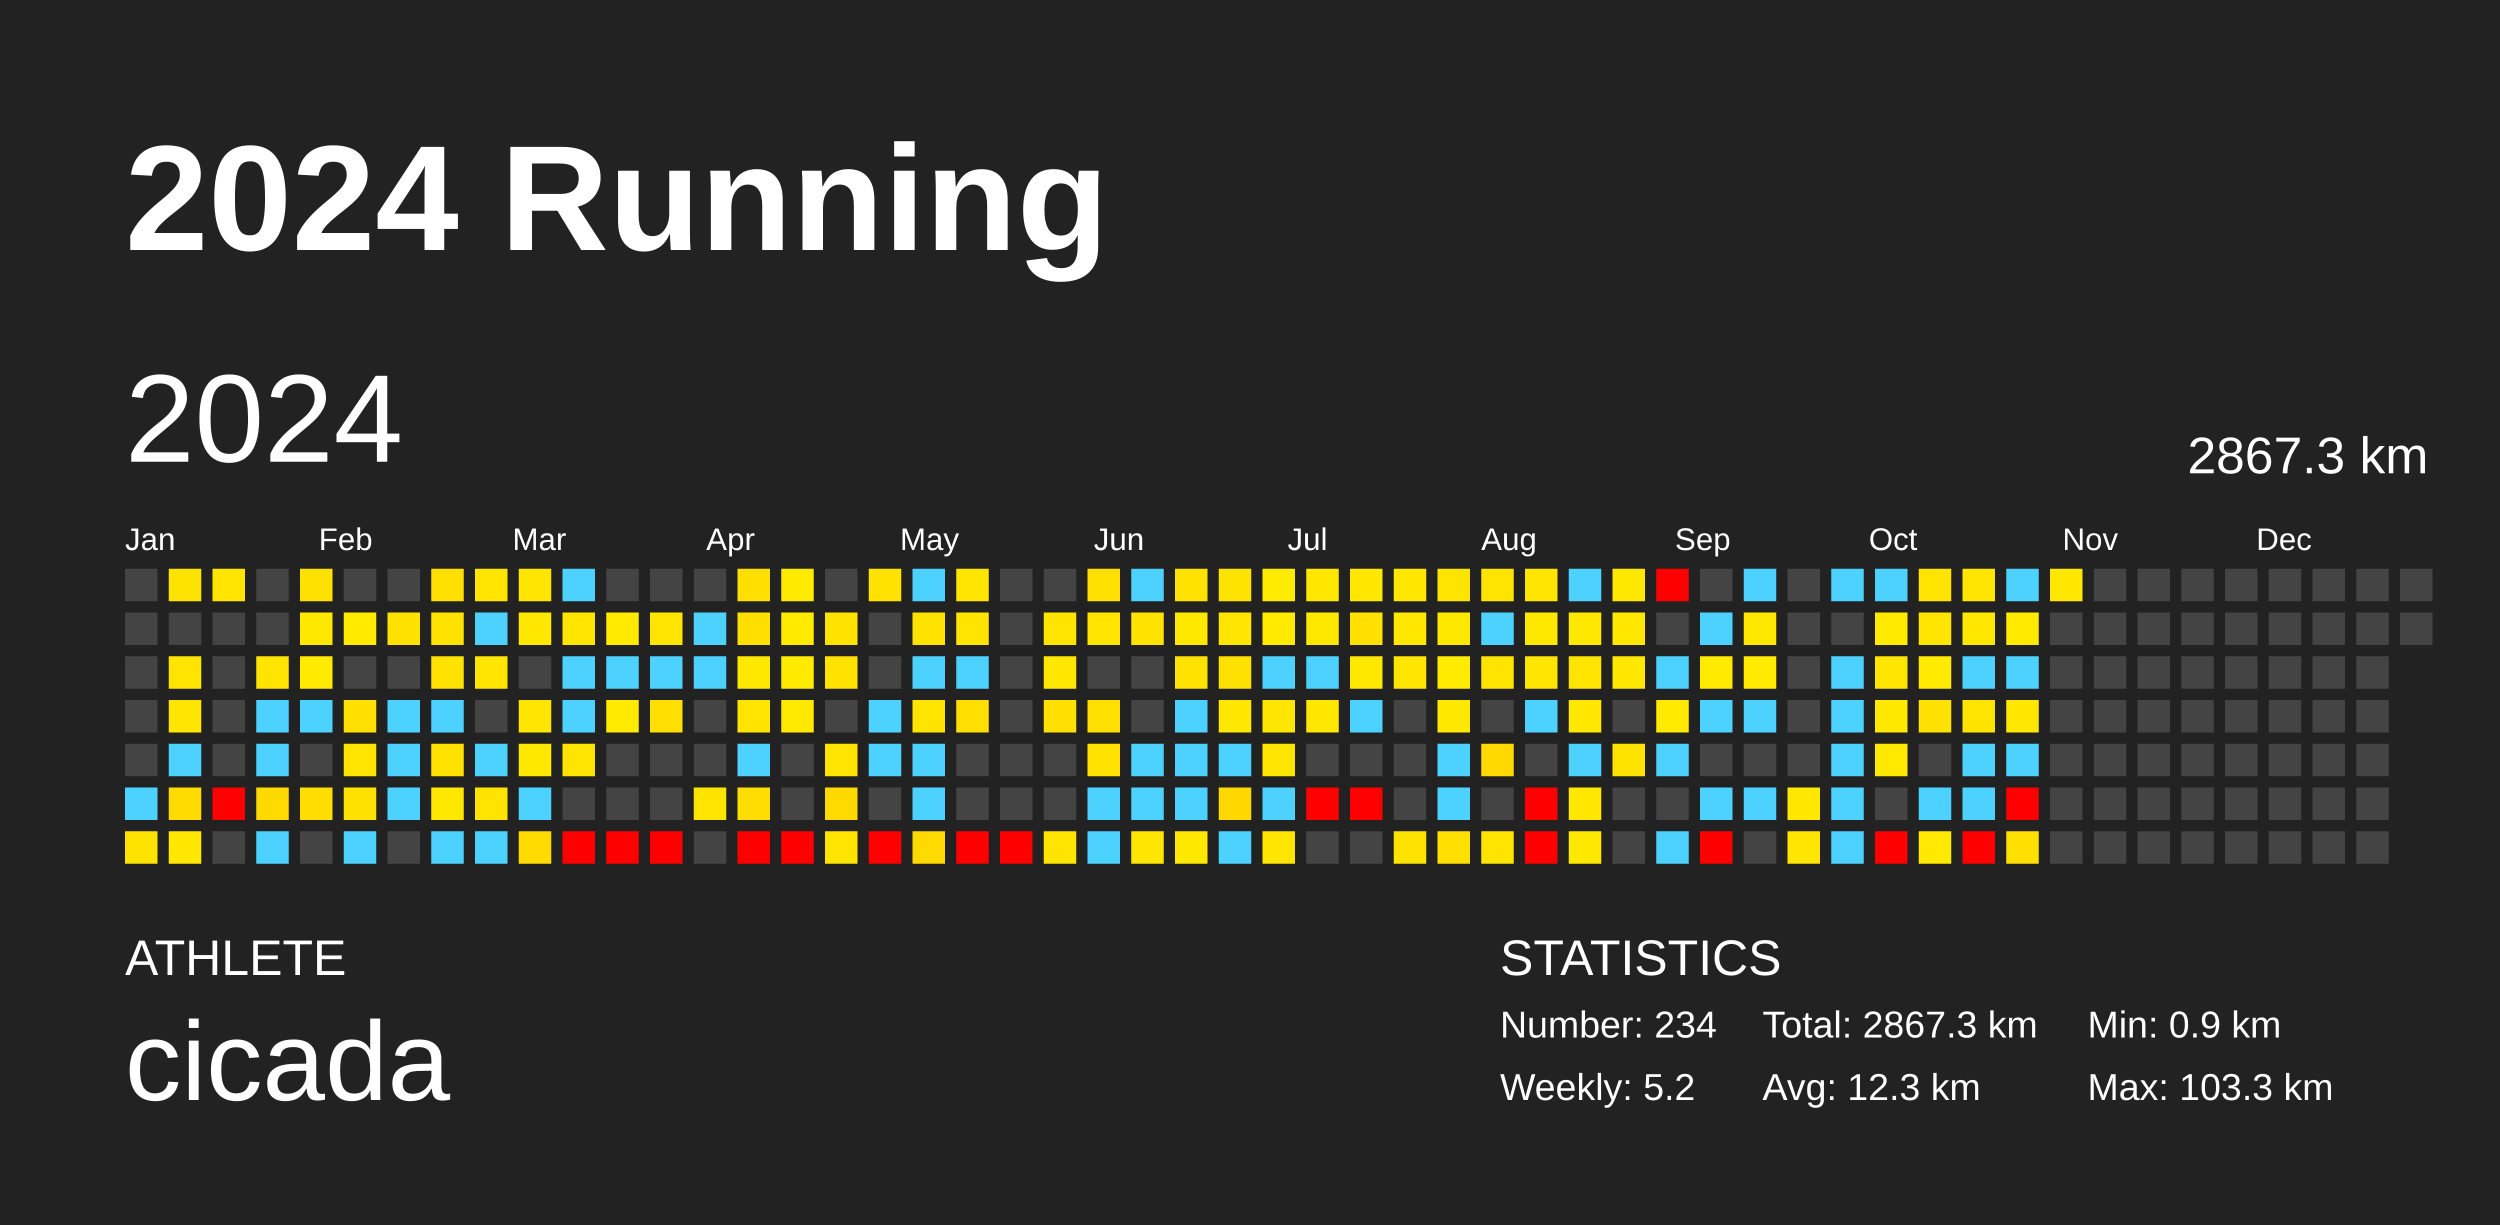
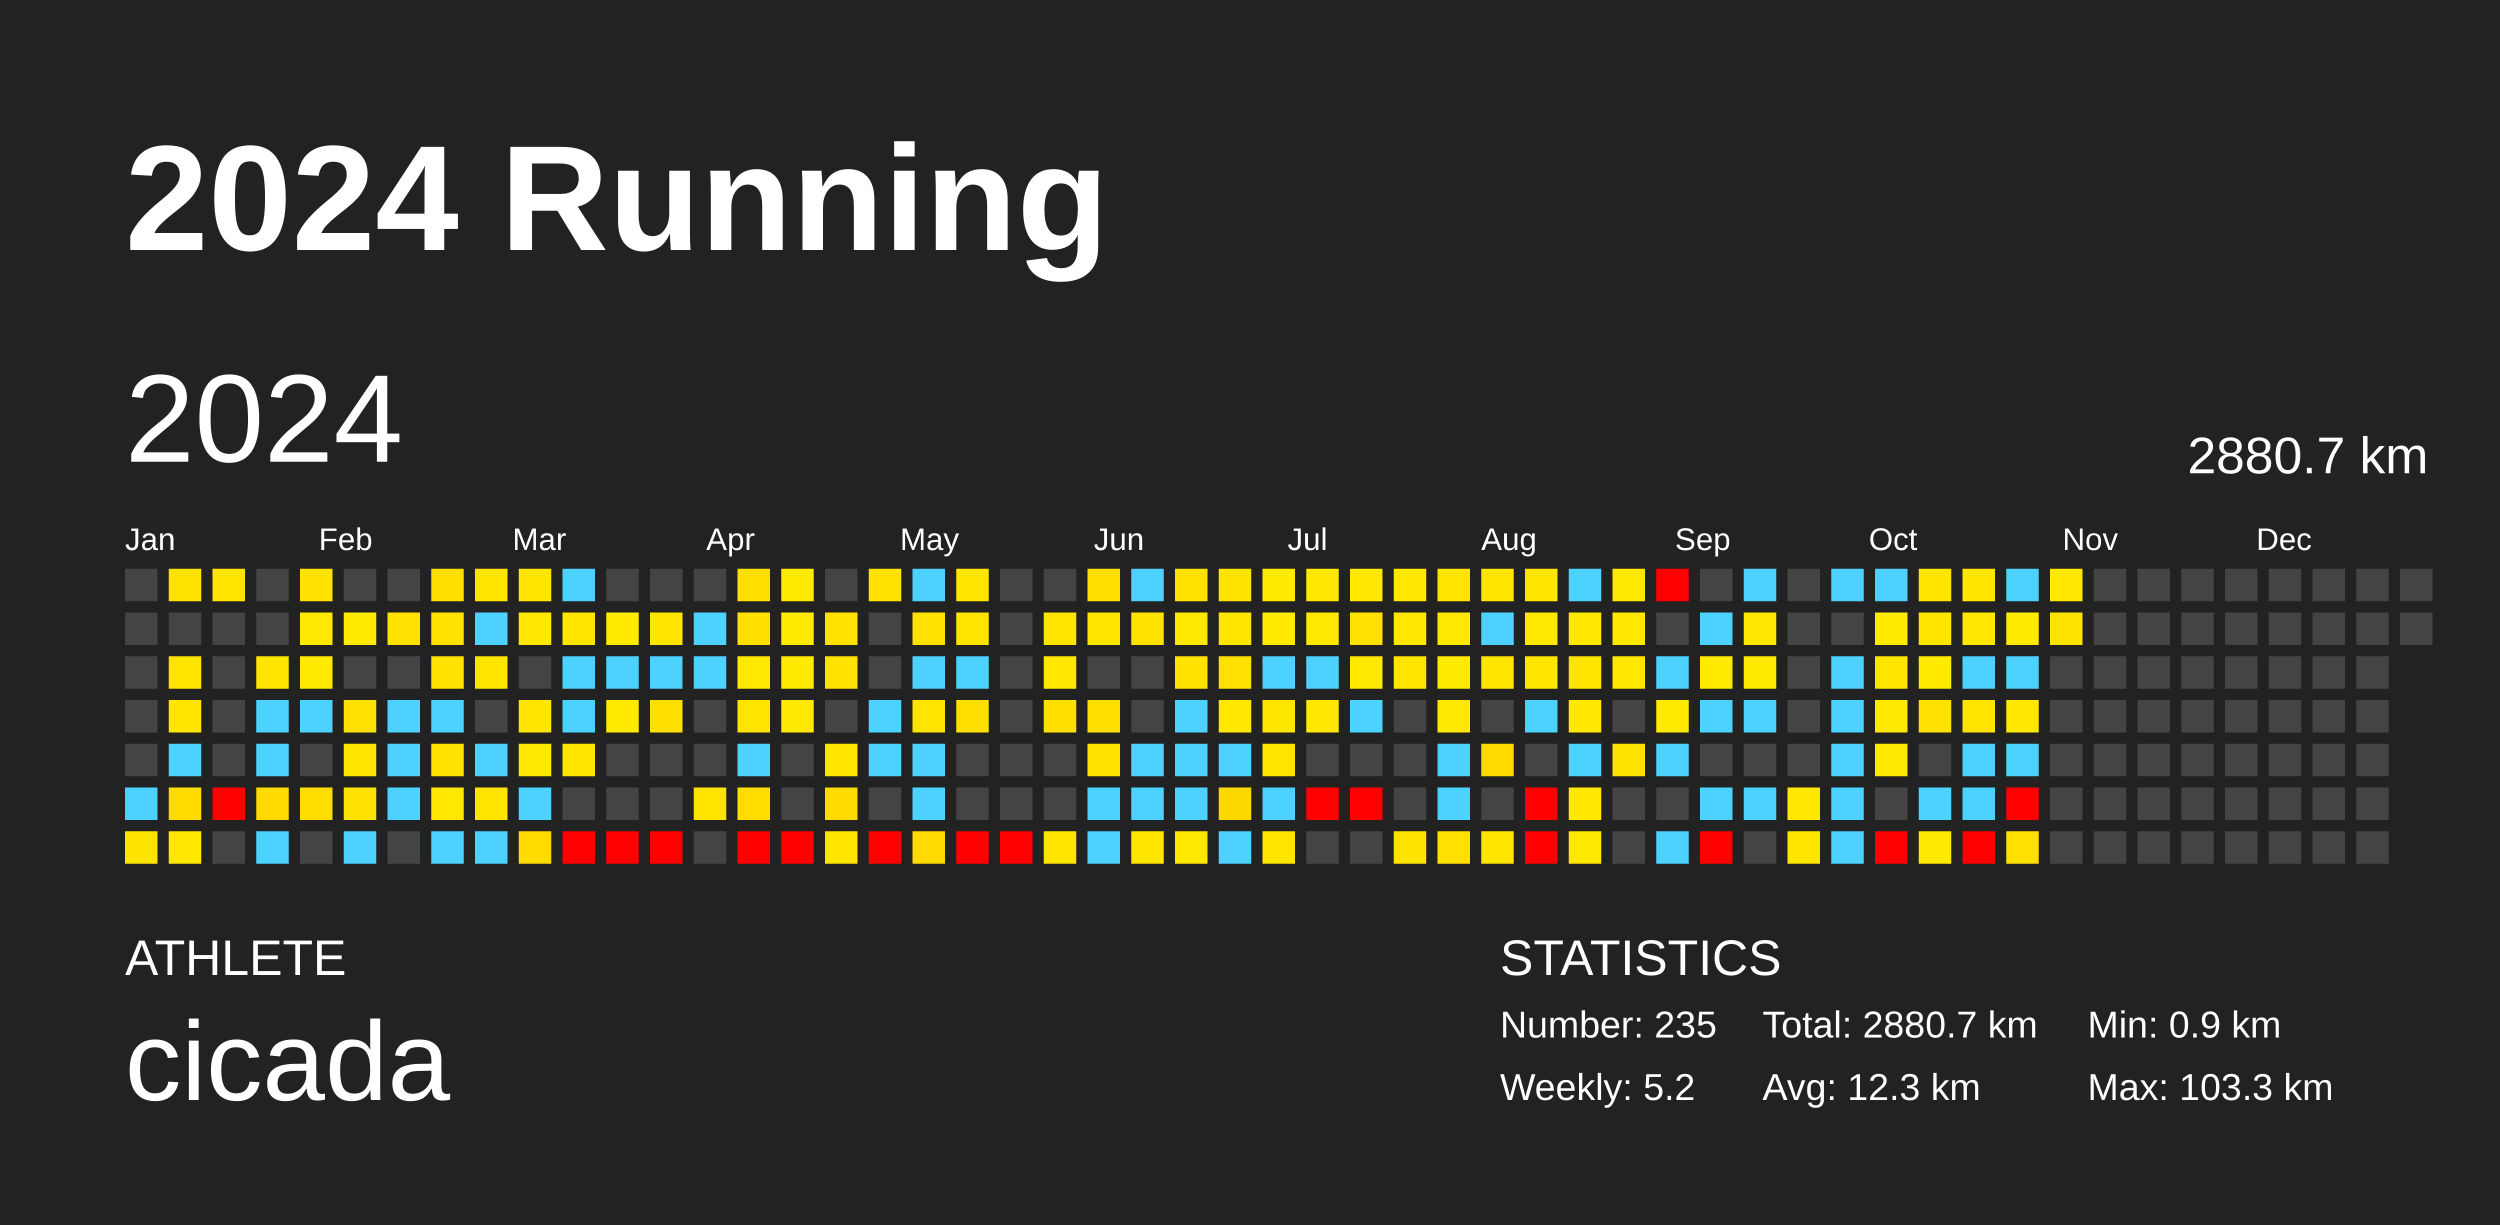
<svg xmlns="http://www.w3.org/2000/svg" baseProfile="full" height="98mm" version="1.1" viewBox="0,0,200,98" width="200mm">
  <defs />
  <rect fill="#222222" height="98" width="200" x="0" y="0" />
  <text fill="#FFFFFF" style="font-size:12px; font-family:Arial; font-weight:bold;" x="10" y="20">2024 Running</text>
  <text fill="#FFFFFF" style="font-size:4px; font-family:Arial" x="10" y="78">ATHLETE</text>
  <text fill="#FFFFFF" style="font-size:9px; font-family:Arial" x="10" y="88">cicada</text>
  <text fill="#FFFFFF" style="font-size:4px; font-family:Arial" x="120" y="78">STATISTICS</text>
-   <text fill="#FFFFFF" style="font-size:3px; font-family:Arial" x="120" y="83">Number: 234</text>
+   <text fill="#FFFFFF" style="font-size:3px; font-family:Arial" x="120" y="83">Number: 235</text>
  <text fill="#FFFFFF" style="font-size:3px; font-family:Arial" x="120" y="88">Weekly: 5.2</text>
-   <text fill="#FFFFFF" style="font-size:3px; font-family:Arial" x="141" y="83">Total: 2867.3 km</text>
+   <text fill="#FFFFFF" style="font-size:3px; font-family:Arial" x="141" y="83">Total: 2880.7 km</text>
  <text fill="#FFFFFF" style="font-size:3px; font-family:Arial" x="141" y="88">Avg: 12.3 km</text>
  <text fill="#FFFFFF" style="font-size:3px; font-family:Arial" x="167" y="83">Min: 0.9 km</text>
  <text fill="#FFFFFF" style="font-size:3px; font-family:Arial" x="167" y="88">Max: 103.3 km</text>
  <text dominant-baseline="hanging" fill="#FFFFFF" style="font-size:10.0px; font-family:Arial;" x="10" y="30">2024</text>
-   <text dominant-baseline="hanging" fill="#FFFFFF" style="font-size:4.125px; font-family:Arial;" x="175" y="35">2867.3 km</text>
+   <text dominant-baseline="hanging" fill="#FFFFFF" style="font-size:4.125px; font-family:Arial;" x="175" y="35">2880.7 km</text>
  <text fill="#FFFFFF" style="font-size:2.5px; font-family:Arial" x="10.0" y="44">Jan</text>
  <text fill="#FFFFFF" style="font-size:2.5px; font-family:Arial" x="25.5" y="44">Feb</text>
  <text fill="#FFFFFF" style="font-size:2.5px; font-family:Arial" x="41.0" y="44">Mar</text>
  <text fill="#FFFFFF" style="font-size:2.5px; font-family:Arial" x="56.5" y="44">Apr</text>
  <text fill="#FFFFFF" style="font-size:2.5px; font-family:Arial" x="72.0" y="44">May</text>
  <text fill="#FFFFFF" style="font-size:2.5px; font-family:Arial" x="87.5" y="44">Jun</text>
  <text fill="#FFFFFF" style="font-size:2.5px; font-family:Arial" x="103.0" y="44">Jul</text>
  <text fill="#FFFFFF" style="font-size:2.5px; font-family:Arial" x="118.5" y="44">Aug</text>
  <text fill="#FFFFFF" style="font-size:2.5px; font-family:Arial" x="134.0" y="44">Sep</text>
  <text fill="#FFFFFF" style="font-size:2.5px; font-family:Arial" x="149.5" y="44">Oct</text>
  <text fill="#FFFFFF" style="font-size:2.5px; font-family:Arial" x="165.0" y="44">Nov</text>
  <text fill="#FFFFFF" style="font-size:2.5px; font-family:Arial" x="180.5" y="44">Dec</text>
  <rect fill="#444444" height="2.6" width="2.6" x="10.0" y="45.5" />
  <rect fill="#444444" height="2.6" width="2.6" x="10.0" y="49.0" />
  <rect fill="#444444" height="2.6" width="2.6" x="10.0" y="52.5" />
  <rect fill="#444444" height="2.6" width="2.6" x="10.0" y="56.0" />
  <rect fill="#444444" height="2.6" width="2.6" x="10.0" y="59.5" />
  <rect fill="#4dd2ff" height="2.6" width="2.6" x="10.0" y="63.0" />
  <rect fill="#ffe300" height="2.6" width="2.6" x="10.0" y="66.5" />
  <rect fill="#ffe300" height="2.6" width="2.6" x="13.5" y="45.5" />
  <rect fill="#444444" height="2.6" width="2.6" x="13.5" y="49.0" />
  <rect fill="#ffe400" height="2.6" width="2.6" x="13.5" y="52.5" />
  <rect fill="#ffe500" height="2.6" width="2.6" x="13.5" y="56.0" />
  <rect fill="#4dd2ff" height="2.6" width="2.6" x="13.5" y="59.5" />
  <rect fill="#ffdb00" height="2.6" width="2.6" x="13.5" y="63.0" />
  <rect fill="#ffe700" height="2.6" width="2.6" x="13.5" y="66.5" />
  <rect fill="#ffe500" height="2.6" width="2.6" x="17.0" y="45.5" />
  <rect fill="#444444" height="2.6" width="2.6" x="17.0" y="49.0" />
  <rect fill="#444444" height="2.6" width="2.6" x="17.0" y="52.5" />
  <rect fill="#444444" height="2.6" width="2.6" x="17.0" y="56.0" />
  <rect fill="#444444" height="2.6" width="2.6" x="17.0" y="59.5" />
  <rect fill="red" height="2.6" width="2.6" x="17.0" y="63.0" />
  <rect fill="#444444" height="2.6" width="2.6" x="17.0" y="66.5" />
  <rect fill="#444444" height="2.6" width="2.6" x="20.5" y="45.5" />
  <rect fill="#444444" height="2.6" width="2.6" x="20.5" y="49.0" />
  <rect fill="#ffe400" height="2.6" width="2.6" x="20.5" y="52.5" />
  <rect fill="#4dd2ff" height="2.6" width="2.6" x="20.5" y="56.0" />
  <rect fill="#4dd2ff" height="2.6" width="2.6" x="20.5" y="59.5" />
  <rect fill="#ffda00" height="2.6" width="2.6" x="20.5" y="63.0" />
  <rect fill="#4dd2ff" height="2.6" width="2.6" x="20.5" y="66.5" />
  <rect fill="#ffe100" height="2.6" width="2.6" x="24.0" y="45.5" />
  <rect fill="#ffe800" height="2.6" width="2.6" x="24.0" y="49.0" />
  <rect fill="#ffea00" height="2.6" width="2.6" x="24.0" y="52.5" />
  <rect fill="#4dd2ff" height="2.6" width="2.6" x="24.0" y="56.0" />
  <rect fill="#444444" height="2.6" width="2.6" x="24.0" y="59.5" />
  <rect fill="#ffdd00" height="2.6" width="2.6" x="24.0" y="63.0" />
  <rect fill="#444444" height="2.6" width="2.6" x="24.0" y="66.5" />
  <rect fill="#444444" height="2.6" width="2.6" x="27.5" y="45.5" />
  <rect fill="#ffea00" height="2.6" width="2.6" x="27.5" y="49.0" />
  <rect fill="#444444" height="2.6" width="2.6" x="27.5" y="52.5" />
  <rect fill="#ffe000" height="2.6" width="2.6" x="27.5" y="56.0" />
  <rect fill="#ffe400" height="2.6" width="2.6" x="27.5" y="59.5" />
  <rect fill="#ffe100" height="2.6" width="2.6" x="27.5" y="63.0" />
  <rect fill="#4dd2ff" height="2.6" width="2.6" x="27.5" y="66.5" />
  <rect fill="#444444" height="2.6" width="2.6" x="31.0" y="45.5" />
  <rect fill="#ffe100" height="2.6" width="2.6" x="31.0" y="49.0" />
  <rect fill="#444444" height="2.6" width="2.6" x="31.0" y="52.5" />
  <rect fill="#4dd2ff" height="2.6" width="2.6" x="31.0" y="56.0" />
  <rect fill="#4dd2ff" height="2.6" width="2.6" x="31.0" y="59.5" />
  <rect fill="#4dd2ff" height="2.6" width="2.6" x="31.0" y="63.0" />
  <rect fill="#444444" height="2.6" width="2.6" x="31.0" y="66.5" />
  <rect fill="#ffdf00" height="2.6" width="2.6" x="34.5" y="45.5" />
  <rect fill="#ffe200" height="2.6" width="2.6" x="34.5" y="49.0" />
  <rect fill="#ffe200" height="2.6" width="2.6" x="34.5" y="52.5" />
  <rect fill="#4dd2ff" height="2.6" width="2.6" x="34.5" y="56.0" />
  <rect fill="#ffe200" height="2.6" width="2.6" x="34.5" y="59.5" />
  <rect fill="#ffe700" height="2.6" width="2.6" x="34.5" y="63.0" />
  <rect fill="#4dd2ff" height="2.6" width="2.6" x="34.5" y="66.5" />
  <rect fill="#ffe500" height="2.6" width="2.6" x="38.0" y="45.5" />
  <rect fill="#4dd2ff" height="2.6" width="2.6" x="38.0" y="49.0" />
  <rect fill="#ffe500" height="2.6" width="2.6" x="38.0" y="52.5" />
  <rect fill="#444444" height="2.6" width="2.6" x="38.0" y="56.0" />
  <rect fill="#4dd2ff" height="2.6" width="2.6" x="38.0" y="59.5" />
  <rect fill="#ffe400" height="2.6" width="2.6" x="38.0" y="63.0" />
  <rect fill="#4dd2ff" height="2.6" width="2.6" x="38.0" y="66.5" />
  <rect fill="#ffe500" height="2.6" width="2.6" x="41.5" y="45.5" />
  <rect fill="#ffe700" height="2.6" width="2.6" x="41.5" y="49.0" />
  <rect fill="#444444" height="2.6" width="2.6" x="41.5" y="52.5" />
  <rect fill="#ffe500" height="2.6" width="2.6" x="41.5" y="56.0" />
  <rect fill="#ffe800" height="2.6" width="2.6" x="41.5" y="59.5" />
  <rect fill="#4dd2ff" height="2.6" width="2.6" x="41.5" y="63.0" />
  <rect fill="#ffdb00" height="2.6" width="2.6" x="41.5" y="66.5" />
  <rect fill="#4dd2ff" height="2.6" width="2.6" x="45.0" y="45.5" />
  <rect fill="#ffe500" height="2.6" width="2.6" x="45.0" y="49.0" />
  <rect fill="#4dd2ff" height="2.6" width="2.6" x="45.0" y="52.5" />
  <rect fill="#4dd2ff" height="2.6" width="2.6" x="45.0" y="56.0" />
  <rect fill="#ffe400" height="2.6" width="2.6" x="45.0" y="59.5" />
  <rect fill="#444444" height="2.6" width="2.6" x="45.0" y="63.0" />
  <rect fill="red" height="2.6" width="2.6" x="45.0" y="66.5" />
  <rect fill="#444444" height="2.6" width="2.6" x="48.5" y="45.5" />
  <rect fill="#ffea00" height="2.6" width="2.6" x="48.5" y="49.0" />
  <rect fill="#4dd2ff" height="2.6" width="2.6" x="48.5" y="52.5" />
  <rect fill="#ffea00" height="2.6" width="2.6" x="48.5" y="56.0" />
  <rect fill="#444444" height="2.6" width="2.6" x="48.5" y="59.5" />
  <rect fill="#444444" height="2.6" width="2.6" x="48.5" y="63.0" />
  <rect fill="red" height="2.6" width="2.6" x="48.5" y="66.5" />
  <rect fill="#444444" height="2.6" width="2.6" x="52.0" y="45.5" />
  <rect fill="#ffe500" height="2.6" width="2.6" x="52.0" y="49.0" />
  <rect fill="#4dd2ff" height="2.6" width="2.6" x="52.0" y="52.5" />
  <rect fill="#ffdf00" height="2.6" width="2.6" x="52.0" y="56.0" />
  <rect fill="#444444" height="2.6" width="2.6" x="52.0" y="59.5" />
  <rect fill="#444444" height="2.6" width="2.6" x="52.0" y="63.0" />
  <rect fill="red" height="2.6" width="2.6" x="52.0" y="66.5" />
  <rect fill="#444444" height="2.6" width="2.6" x="55.5" y="45.5" />
  <rect fill="#4dd2ff" height="2.6" width="2.6" x="55.5" y="49.0" />
  <rect fill="#4dd2ff" height="2.6" width="2.6" x="55.5" y="52.5" />
  <rect fill="#444444" height="2.6" width="2.6" x="55.5" y="56.0" />
  <rect fill="#444444" height="2.6" width="2.6" x="55.5" y="59.5" />
  <rect fill="#ffe400" height="2.6" width="2.6" x="55.5" y="63.0" />
  <rect fill="#444444" height="2.6" width="2.6" x="55.5" y="66.5" />
  <rect fill="#ffdf00" height="2.6" width="2.6" x="59.0" y="45.5" />
  <rect fill="#ffdf00" height="2.6" width="2.6" x="59.0" y="49.0" />
  <rect fill="#ffe800" height="2.6" width="2.6" x="59.0" y="52.5" />
  <rect fill="#ffe400" height="2.6" width="2.6" x="59.0" y="56.0" />
  <rect fill="#4dd2ff" height="2.6" width="2.6" x="59.0" y="59.5" />
  <rect fill="#ffdd00" height="2.6" width="2.6" x="59.0" y="63.0" />
  <rect fill="red" height="2.6" width="2.6" x="59.0" y="66.5" />
  <rect fill="#ffea00" height="2.6" width="2.6" x="62.5" y="45.5" />
  <rect fill="#ffea00" height="2.6" width="2.6" x="62.5" y="49.0" />
  <rect fill="#ffea00" height="2.6" width="2.6" x="62.5" y="52.5" />
  <rect fill="#ffe900" height="2.6" width="2.6" x="62.5" y="56.0" />
  <rect fill="#444444" height="2.6" width="2.6" x="62.5" y="59.5" />
  <rect fill="#444444" height="2.6" width="2.6" x="62.5" y="63.0" />
  <rect fill="red" height="2.6" width="2.6" x="62.5" y="66.5" />
  <rect fill="#444444" height="2.6" width="2.6" x="66.0" y="45.5" />
  <rect fill="#ffe200" height="2.6" width="2.6" x="66.0" y="49.0" />
  <rect fill="#ffe200" height="2.6" width="2.6" x="66.0" y="52.5" />
  <rect fill="#444444" height="2.6" width="2.6" x="66.0" y="56.0" />
  <rect fill="#ffe400" height="2.6" width="2.6" x="66.0" y="59.5" />
  <rect fill="#ffda00" height="2.6" width="2.6" x="66.0" y="63.0" />
  <rect fill="#ffe400" height="2.6" width="2.6" x="66.0" y="66.5" />
  <rect fill="#ffe200" height="2.6" width="2.6" x="69.5" y="45.5" />
  <rect fill="#444444" height="2.6" width="2.6" x="69.5" y="49.0" />
  <rect fill="#444444" height="2.6" width="2.6" x="69.5" y="52.5" />
  <rect fill="#4dd2ff" height="2.6" width="2.6" x="69.5" y="56.0" />
  <rect fill="#4dd2ff" height="2.6" width="2.6" x="69.5" y="59.5" />
  <rect fill="#444444" height="2.6" width="2.6" x="69.5" y="63.0" />
  <rect fill="red" height="2.6" width="2.6" x="69.5" y="66.5" />
  <rect fill="#4dd2ff" height="2.6" width="2.6" x="73.0" y="45.5" />
  <rect fill="#ffe200" height="2.6" width="2.6" x="73.0" y="49.0" />
  <rect fill="#4dd2ff" height="2.6" width="2.6" x="73.0" y="52.5" />
  <rect fill="#ffe400" height="2.6" width="2.6" x="73.0" y="56.0" />
  <rect fill="#4dd2ff" height="2.6" width="2.6" x="73.0" y="59.5" />
  <rect fill="#4dd2ff" height="2.6" width="2.6" x="73.0" y="63.0" />
  <rect fill="#ffda00" height="2.6" width="2.6" x="73.0" y="66.5" />
  <rect fill="#ffe500" height="2.6" width="2.6" x="76.5" y="45.5" />
  <rect fill="#ffe400" height="2.6" width="2.6" x="76.5" y="49.0" />
  <rect fill="#4dd2ff" height="2.6" width="2.6" x="76.5" y="52.5" />
  <rect fill="#ffdf00" height="2.6" width="2.6" x="76.5" y="56.0" />
  <rect fill="#444444" height="2.6" width="2.6" x="76.5" y="59.5" />
  <rect fill="#444444" height="2.6" width="2.6" x="76.5" y="63.0" />
  <rect fill="red" height="2.6" width="2.6" x="76.5" y="66.5" />
  <rect fill="#444444" height="2.6" width="2.6" x="80.0" y="45.5" />
  <rect fill="#444444" height="2.6" width="2.6" x="80.0" y="49.0" />
  <rect fill="#444444" height="2.6" width="2.6" x="80.0" y="52.5" />
  <rect fill="#444444" height="2.6" width="2.6" x="80.0" y="56.0" />
  <rect fill="#444444" height="2.6" width="2.6" x="80.0" y="59.5" />
  <rect fill="#444444" height="2.6" width="2.6" x="80.0" y="63.0" />
  <rect fill="red" height="2.6" width="2.6" x="80.0" y="66.5" />
  <rect fill="#444444" height="2.6" width="2.6" x="83.5" y="45.5" />
  <rect fill="#ffe400" height="2.6" width="2.6" x="83.5" y="49.0" />
  <rect fill="#ffe700" height="2.6" width="2.6" x="83.5" y="52.5" />
  <rect fill="#ffdf00" height="2.6" width="2.6" x="83.5" y="56.0" />
  <rect fill="#444444" height="2.6" width="2.6" x="83.5" y="59.5" />
  <rect fill="#444444" height="2.6" width="2.6" x="83.5" y="63.0" />
  <rect fill="#ffe400" height="2.6" width="2.6" x="83.5" y="66.5" />
  <rect fill="#ffdf00" height="2.6" width="2.6" x="87.0" y="45.5" />
  <rect fill="#ffe500" height="2.6" width="2.6" x="87.0" y="49.0" />
  <rect fill="#444444" height="2.6" width="2.6" x="87.0" y="52.5" />
  <rect fill="#ffdf00" height="2.6" width="2.6" x="87.0" y="56.0" />
  <rect fill="#ffe200" height="2.6" width="2.6" x="87.0" y="59.5" />
  <rect fill="#4dd2ff" height="2.6" width="2.6" x="87.0" y="63.0" />
  <rect fill="#4dd2ff" height="2.6" width="2.6" x="87.0" y="66.5" />
  <rect fill="#4dd2ff" height="2.6" width="2.6" x="90.5" y="45.5" />
  <rect fill="#ffe200" height="2.6" width="2.6" x="90.5" y="49.0" />
  <rect fill="#444444" height="2.6" width="2.6" x="90.5" y="52.5" />
  <rect fill="#444444" height="2.6" width="2.6" x="90.5" y="56.0" />
  <rect fill="#4dd2ff" height="2.6" width="2.6" x="90.5" y="59.5" />
  <rect fill="#4dd2ff" height="2.6" width="2.6" x="90.5" y="63.0" />
  <rect fill="#ffe600" height="2.6" width="2.6" x="90.5" y="66.5" />
  <rect fill="#ffe200" height="2.6" width="2.6" x="94.0" y="45.5" />
  <rect fill="#ffe800" height="2.6" width="2.6" x="94.0" y="49.0" />
  <rect fill="#ffe200" height="2.6" width="2.6" x="94.0" y="52.5" />
  <rect fill="#4dd2ff" height="2.6" width="2.6" x="94.0" y="56.0" />
  <rect fill="#4dd2ff" height="2.6" width="2.6" x="94.0" y="59.5" />
  <rect fill="#4dd2ff" height="2.6" width="2.6" x="94.0" y="63.0" />
  <rect fill="#ffe800" height="2.6" width="2.6" x="94.0" y="66.5" />
  <rect fill="#ffe300" height="2.6" width="2.6" x="97.5" y="45.5" />
  <rect fill="#ffe500" height="2.6" width="2.6" x="97.5" y="49.0" />
  <rect fill="#ffe100" height="2.6" width="2.6" x="97.5" y="52.5" />
  <rect fill="#ffe700" height="2.6" width="2.6" x="97.5" y="56.0" />
  <rect fill="#4dd2ff" height="2.6" width="2.6" x="97.5" y="59.5" />
  <rect fill="#ffd800" height="2.6" width="2.6" x="97.5" y="63.0" />
  <rect fill="#4dd2ff" height="2.6" width="2.6" x="97.5" y="66.5" />
  <rect fill="#ffeb00" height="2.6" width="2.6" x="101.0" y="45.5" />
  <rect fill="#ffea00" height="2.6" width="2.6" x="101.0" y="49.0" />
  <rect fill="#4dd2ff" height="2.6" width="2.6" x="101.0" y="52.5" />
  <rect fill="#ffe600" height="2.6" width="2.6" x="101.0" y="56.0" />
  <rect fill="#ffe500" height="2.6" width="2.6" x="101.0" y="59.5" />
  <rect fill="#4dd2ff" height="2.6" width="2.6" x="101.0" y="63.0" />
  <rect fill="#ffe500" height="2.6" width="2.6" x="101.0" y="66.5" />
  <rect fill="#ffe700" height="2.6" width="2.6" x="104.5" y="45.5" />
  <rect fill="#ffe800" height="2.6" width="2.6" x="104.5" y="49.0" />
  <rect fill="#4dd2ff" height="2.6" width="2.6" x="104.5" y="52.5" />
  <rect fill="#ffe700" height="2.6" width="2.6" x="104.5" y="56.0" />
  <rect fill="#444444" height="2.6" width="2.6" x="104.5" y="59.5" />
  <rect fill="red" height="2.6" width="2.6" x="104.5" y="63.0" />
  <rect fill="#444444" height="2.6" width="2.6" x="104.5" y="66.5" />
  <rect fill="#ffe700" height="2.6" width="2.6" x="108.0" y="45.5" />
  <rect fill="#ffe000" height="2.6" width="2.6" x="108.0" y="49.0" />
  <rect fill="#ffe800" height="2.6" width="2.6" x="108.0" y="52.5" />
  <rect fill="#4dd2ff" height="2.6" width="2.6" x="108.0" y="56.0" />
  <rect fill="#444444" height="2.6" width="2.6" x="108.0" y="59.5" />
  <rect fill="red" height="2.6" width="2.6" x="108.0" y="63.0" />
  <rect fill="#444444" height="2.6" width="2.6" x="108.0" y="66.5" />
  <rect fill="#ffe700" height="2.6" width="2.6" x="111.5" y="45.5" />
  <rect fill="#ffe700" height="2.6" width="2.6" x="111.5" y="49.0" />
  <rect fill="#ffe500" height="2.6" width="2.6" x="111.5" y="52.5" />
  <rect fill="#444444" height="2.6" width="2.6" x="111.5" y="56.0" />
  <rect fill="#444444" height="2.6" width="2.6" x="111.5" y="59.5" />
  <rect fill="#444444" height="2.6" width="2.6" x="111.5" y="63.0" />
  <rect fill="#ffe300" height="2.6" width="2.6" x="111.5" y="66.5" />
  <rect fill="#ffe400" height="2.6" width="2.6" x="115.0" y="45.5" />
  <rect fill="#ffe800" height="2.6" width="2.6" x="115.0" y="49.0" />
  <rect fill="#ffeb00" height="2.6" width="2.6" x="115.0" y="52.5" />
  <rect fill="#ffe800" height="2.6" width="2.6" x="115.0" y="56.0" />
  <rect fill="#4dd2ff" height="2.6" width="2.6" x="115.0" y="59.5" />
  <rect fill="#4dd2ff" height="2.6" width="2.6" x="115.0" y="63.0" />
  <rect fill="#ffe000" height="2.6" width="2.6" x="115.0" y="66.5" />
  <rect fill="#ffe400" height="2.6" width="2.6" x="118.5" y="45.5" />
  <rect fill="#4dd2ff" height="2.6" width="2.6" x="118.5" y="49.0" />
  <rect fill="#ffe400" height="2.6" width="2.6" x="118.5" y="52.5" />
  <rect fill="#444444" height="2.6" width="2.6" x="118.5" y="56.0" />
  <rect fill="#ffd900" height="2.6" width="2.6" x="118.5" y="59.5" />
  <rect fill="#444444" height="2.6" width="2.6" x="118.5" y="63.0" />
  <rect fill="#ffe400" height="2.6" width="2.6" x="118.5" y="66.5" />
  <rect fill="#ffe500" height="2.6" width="2.6" x="122.0" y="45.5" />
  <rect fill="#ffe800" height="2.6" width="2.6" x="122.0" y="49.0" />
  <rect fill="#ffe500" height="2.6" width="2.6" x="122.0" y="52.5" />
  <rect fill="#4dd2ff" height="2.6" width="2.6" x="122.0" y="56.0" />
  <rect fill="#444444" height="2.6" width="2.6" x="122.0" y="59.5" />
  <rect fill="red" height="2.6" width="2.6" x="122.0" y="63.0" />
  <rect fill="red" height="2.6" width="2.6" x="122.0" y="66.5" />
  <rect fill="#4dd2ff" height="2.6" width="2.6" x="125.5" y="45.5" />
  <rect fill="#ffe700" height="2.6" width="2.6" x="125.5" y="49.0" />
  <rect fill="#ffe400" height="2.6" width="2.6" x="125.5" y="52.5" />
  <rect fill="#ffe700" height="2.6" width="2.6" x="125.5" y="56.0" />
  <rect fill="#4dd2ff" height="2.6" width="2.6" x="125.5" y="59.5" />
  <rect fill="#ffe700" height="2.6" width="2.6" x="125.5" y="63.0" />
  <rect fill="#ffe800" height="2.6" width="2.6" x="125.5" y="66.5" />
  <rect fill="#ffe800" height="2.6" width="2.6" x="129.0" y="45.5" />
  <rect fill="#ffe700" height="2.6" width="2.6" x="129.0" y="49.0" />
  <rect fill="#ffe700" height="2.6" width="2.6" x="129.0" y="52.5" />
  <rect fill="#444444" height="2.6" width="2.6" x="129.0" y="56.0" />
  <rect fill="#ffe300" height="2.6" width="2.6" x="129.0" y="59.5" />
  <rect fill="#444444" height="2.6" width="2.6" x="129.0" y="63.0" />
  <rect fill="#444444" height="2.6" width="2.6" x="129.0" y="66.5" />
  <rect fill="red" height="2.6" width="2.6" x="132.5" y="45.5" />
  <rect fill="#444444" height="2.6" width="2.6" x="132.5" y="49.0" />
  <rect fill="#4dd2ff" height="2.6" width="2.6" x="132.5" y="52.5" />
  <rect fill="#ffea00" height="2.6" width="2.6" x="132.5" y="56.0" />
  <rect fill="#4dd2ff" height="2.6" width="2.6" x="132.5" y="59.5" />
  <rect fill="#444444" height="2.6" width="2.6" x="132.5" y="63.0" />
  <rect fill="#4dd2ff" height="2.6" width="2.6" x="132.5" y="66.5" />
  <rect fill="#444444" height="2.6" width="2.6" x="136.0" y="45.5" />
  <rect fill="#4dd2ff" height="2.6" width="2.6" x="136.0" y="49.0" />
  <rect fill="#ffea00" height="2.6" width="2.6" x="136.0" y="52.5" />
  <rect fill="#4dd2ff" height="2.6" width="2.6" x="136.0" y="56.0" />
  <rect fill="#444444" height="2.6" width="2.6" x="136.0" y="59.5" />
  <rect fill="#4dd2ff" height="2.6" width="2.6" x="136.0" y="63.0" />
  <rect fill="red" height="2.6" width="2.6" x="136.0" y="66.5" />
  <rect fill="#4dd2ff" height="2.6" width="2.6" x="139.5" y="45.5" />
  <rect fill="#ffe700" height="2.6" width="2.6" x="139.5" y="49.0" />
  <rect fill="#ffea00" height="2.6" width="2.6" x="139.5" y="52.5" />
  <rect fill="#4dd2ff" height="2.6" width="2.6" x="139.5" y="56.0" />
  <rect fill="#444444" height="2.6" width="2.6" x="139.5" y="59.5" />
  <rect fill="#4dd2ff" height="2.6" width="2.6" x="139.5" y="63.0" />
  <rect fill="#444444" height="2.6" width="2.6" x="139.5" y="66.5" />
  <rect fill="#444444" height="2.6" width="2.6" x="143.0" y="45.5" />
  <rect fill="#444444" height="2.6" width="2.6" x="143.0" y="49.0" />
  <rect fill="#444444" height="2.6" width="2.6" x="143.0" y="52.5" />
  <rect fill="#444444" height="2.6" width="2.6" x="143.0" y="56.0" />
  <rect fill="#444444" height="2.6" width="2.6" x="143.0" y="59.5" />
  <rect fill="#ffe700" height="2.6" width="2.6" x="143.0" y="63.0" />
  <rect fill="#ffe500" height="2.6" width="2.6" x="143.0" y="66.5" />
  <rect fill="#4dd2ff" height="2.6" width="2.6" x="146.5" y="45.5" />
  <rect fill="#444444" height="2.6" width="2.6" x="146.5" y="49.0" />
  <rect fill="#4dd2ff" height="2.6" width="2.6" x="146.5" y="52.5" />
  <rect fill="#4dd2ff" height="2.6" width="2.6" x="146.5" y="56.0" />
  <rect fill="#4dd2ff" height="2.6" width="2.6" x="146.5" y="59.5" />
  <rect fill="#4dd2ff" height="2.6" width="2.6" x="146.5" y="63.0" />
  <rect fill="#4dd2ff" height="2.6" width="2.6" x="146.5" y="66.5" />
  <rect fill="#4dd2ff" height="2.6" width="2.6" x="150.0" y="45.5" />
  <rect fill="#ffea00" height="2.6" width="2.6" x="150.0" y="49.0" />
  <rect fill="#ffe500" height="2.6" width="2.6" x="150.0" y="52.5" />
  <rect fill="#ffe800" height="2.6" width="2.6" x="150.0" y="56.0" />
  <rect fill="#ffe900" height="2.6" width="2.6" x="150.0" y="59.5" />
  <rect fill="#444444" height="2.6" width="2.6" x="150.0" y="63.0" />
  <rect fill="red" height="2.6" width="2.6" x="150.0" y="66.5" />
  <rect fill="#ffe400" height="2.6" width="2.6" x="153.5" y="45.5" />
  <rect fill="#ffe500" height="2.6" width="2.6" x="153.5" y="49.0" />
  <rect fill="#ffea00" height="2.6" width="2.6" x="153.5" y="52.5" />
  <rect fill="#ffe100" height="2.6" width="2.6" x="153.5" y="56.0" />
  <rect fill="#444444" height="2.6" width="2.6" x="153.5" y="59.5" />
  <rect fill="#4dd2ff" height="2.6" width="2.6" x="153.5" y="63.0" />
  <rect fill="#ffe900" height="2.6" width="2.6" x="153.5" y="66.5" />
  <rect fill="#ffe500" height="2.6" width="2.6" x="157.0" y="45.5" />
  <rect fill="#ffe700" height="2.6" width="2.6" x="157.0" y="49.0" />
  <rect fill="#4dd2ff" height="2.6" width="2.6" x="157.0" y="52.5" />
  <rect fill="#ffe400" height="2.6" width="2.6" x="157.0" y="56.0" />
  <rect fill="#4dd2ff" height="2.6" width="2.6" x="157.0" y="59.5" />
  <rect fill="#4dd2ff" height="2.6" width="2.6" x="157.0" y="63.0" />
  <rect fill="red" height="2.6" width="2.6" x="157.0" y="66.5" />
  <rect fill="#4dd2ff" height="2.6" width="2.6" x="160.5" y="45.5" />
  <rect fill="#ffea00" height="2.6" width="2.6" x="160.5" y="49.0" />
  <rect fill="#4dd2ff" height="2.6" width="2.6" x="160.5" y="52.5" />
  <rect fill="#ffe700" height="2.6" width="2.6" x="160.5" y="56.0" />
  <rect fill="#4dd2ff" height="2.6" width="2.6" x="160.5" y="59.5" />
  <rect fill="red" height="2.6" width="2.6" x="160.5" y="63.0" />
  <rect fill="#ffe000" height="2.6" width="2.6" x="160.5" y="66.5" />
  <rect fill="#ffe700" height="2.6" width="2.6" x="164.0" y="45.5" />
-   <rect fill="#444444" height="2.6" width="2.6" x="164.0" y="49.0" />
+   <rect fill="#ffe300" height="2.6" width="2.6" x="164.0" y="49.0" />
  <rect fill="#444444" height="2.6" width="2.6" x="164.0" y="52.5" />
  <rect fill="#444444" height="2.6" width="2.6" x="164.0" y="56.0" />
  <rect fill="#444444" height="2.6" width="2.6" x="164.0" y="59.5" />
  <rect fill="#444444" height="2.6" width="2.6" x="164.0" y="63.0" />
  <rect fill="#444444" height="2.6" width="2.6" x="164.0" y="66.5" />
  <rect fill="#444444" height="2.6" width="2.6" x="167.5" y="45.5" />
  <rect fill="#444444" height="2.6" width="2.6" x="167.5" y="49.0" />
  <rect fill="#444444" height="2.6" width="2.6" x="167.5" y="52.5" />
  <rect fill="#444444" height="2.6" width="2.6" x="167.5" y="56.0" />
  <rect fill="#444444" height="2.6" width="2.6" x="167.5" y="59.5" />
  <rect fill="#444444" height="2.6" width="2.6" x="167.5" y="63.0" />
  <rect fill="#444444" height="2.6" width="2.6" x="167.5" y="66.5" />
  <rect fill="#444444" height="2.6" width="2.6" x="171.0" y="45.5" />
  <rect fill="#444444" height="2.6" width="2.6" x="171.0" y="49.0" />
  <rect fill="#444444" height="2.6" width="2.6" x="171.0" y="52.5" />
  <rect fill="#444444" height="2.6" width="2.6" x="171.0" y="56.0" />
  <rect fill="#444444" height="2.6" width="2.6" x="171.0" y="59.5" />
  <rect fill="#444444" height="2.6" width="2.6" x="171.0" y="63.0" />
  <rect fill="#444444" height="2.6" width="2.6" x="171.0" y="66.5" />
  <rect fill="#444444" height="2.6" width="2.6" x="174.5" y="45.5" />
  <rect fill="#444444" height="2.6" width="2.6" x="174.5" y="49.0" />
  <rect fill="#444444" height="2.6" width="2.6" x="174.5" y="52.5" />
  <rect fill="#444444" height="2.6" width="2.6" x="174.5" y="56.0" />
  <rect fill="#444444" height="2.6" width="2.6" x="174.5" y="59.5" />
  <rect fill="#444444" height="2.6" width="2.6" x="174.5" y="63.0" />
  <rect fill="#444444" height="2.6" width="2.6" x="174.5" y="66.5" />
  <rect fill="#444444" height="2.6" width="2.6" x="178.0" y="45.5" />
  <rect fill="#444444" height="2.6" width="2.6" x="178.0" y="49.0" />
  <rect fill="#444444" height="2.6" width="2.6" x="178.0" y="52.5" />
  <rect fill="#444444" height="2.6" width="2.6" x="178.0" y="56.0" />
  <rect fill="#444444" height="2.6" width="2.6" x="178.0" y="59.5" />
  <rect fill="#444444" height="2.6" width="2.6" x="178.0" y="63.0" />
  <rect fill="#444444" height="2.6" width="2.6" x="178.0" y="66.5" />
  <rect fill="#444444" height="2.6" width="2.6" x="181.5" y="45.5" />
  <rect fill="#444444" height="2.6" width="2.6" x="181.5" y="49.0" />
  <rect fill="#444444" height="2.6" width="2.6" x="181.5" y="52.5" />
  <rect fill="#444444" height="2.6" width="2.6" x="181.5" y="56.0" />
  <rect fill="#444444" height="2.6" width="2.6" x="181.5" y="59.5" />
  <rect fill="#444444" height="2.6" width="2.6" x="181.5" y="63.0" />
  <rect fill="#444444" height="2.6" width="2.6" x="181.5" y="66.5" />
  <rect fill="#444444" height="2.6" width="2.6" x="185.0" y="45.5" />
  <rect fill="#444444" height="2.6" width="2.6" x="185.0" y="49.0" />
  <rect fill="#444444" height="2.6" width="2.6" x="185.0" y="52.5" />
  <rect fill="#444444" height="2.6" width="2.6" x="185.0" y="56.0" />
  <rect fill="#444444" height="2.6" width="2.6" x="185.0" y="59.5" />
  <rect fill="#444444" height="2.6" width="2.6" x="185.0" y="63.0" />
  <rect fill="#444444" height="2.6" width="2.6" x="185.0" y="66.5" />
  <rect fill="#444444" height="2.6" width="2.6" x="188.5" y="45.5" />
  <rect fill="#444444" height="2.6" width="2.6" x="188.5" y="49.0" />
  <rect fill="#444444" height="2.6" width="2.6" x="188.5" y="52.5" />
  <rect fill="#444444" height="2.6" width="2.6" x="188.5" y="56.0" />
  <rect fill="#444444" height="2.6" width="2.6" x="188.5" y="59.5" />
  <rect fill="#444444" height="2.6" width="2.6" x="188.5" y="63.0" />
  <rect fill="#444444" height="2.6" width="2.6" x="188.5" y="66.5" />
  <rect fill="#444444" height="2.6" width="2.6" x="192.0" y="45.5" />
  <rect fill="#444444" height="2.6" width="2.6" x="192.0" y="49.0" />
</svg>
